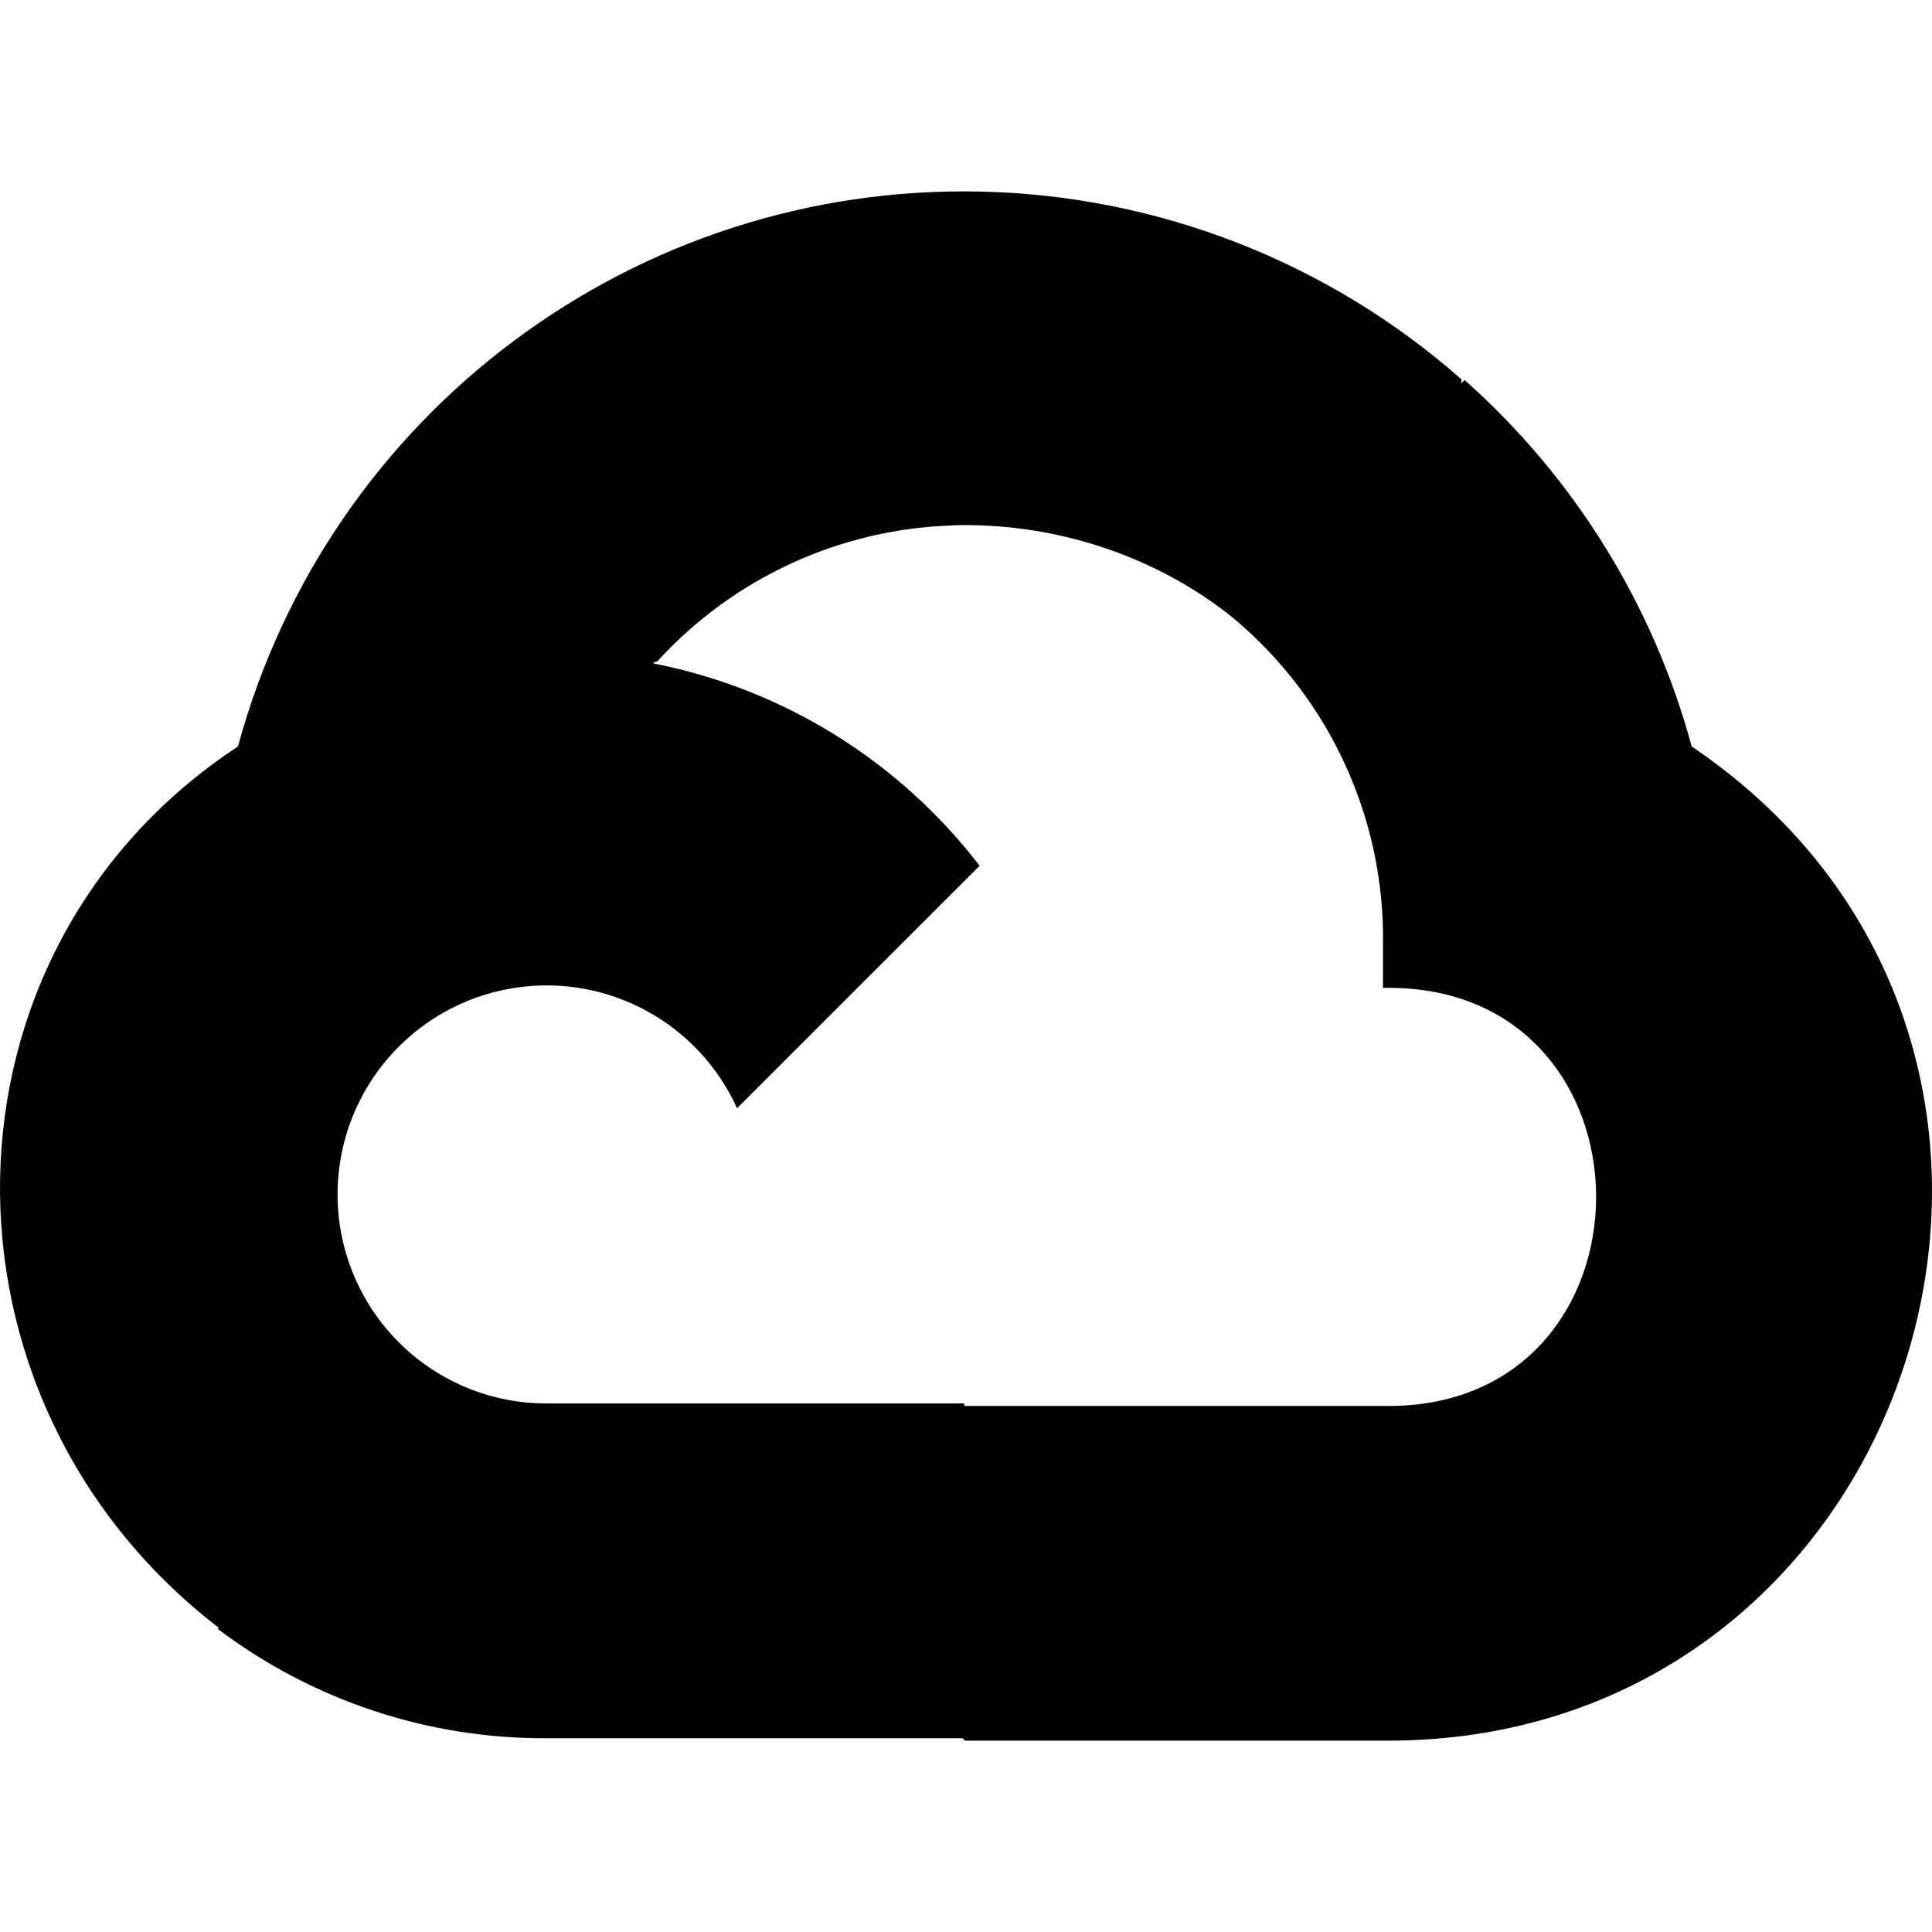
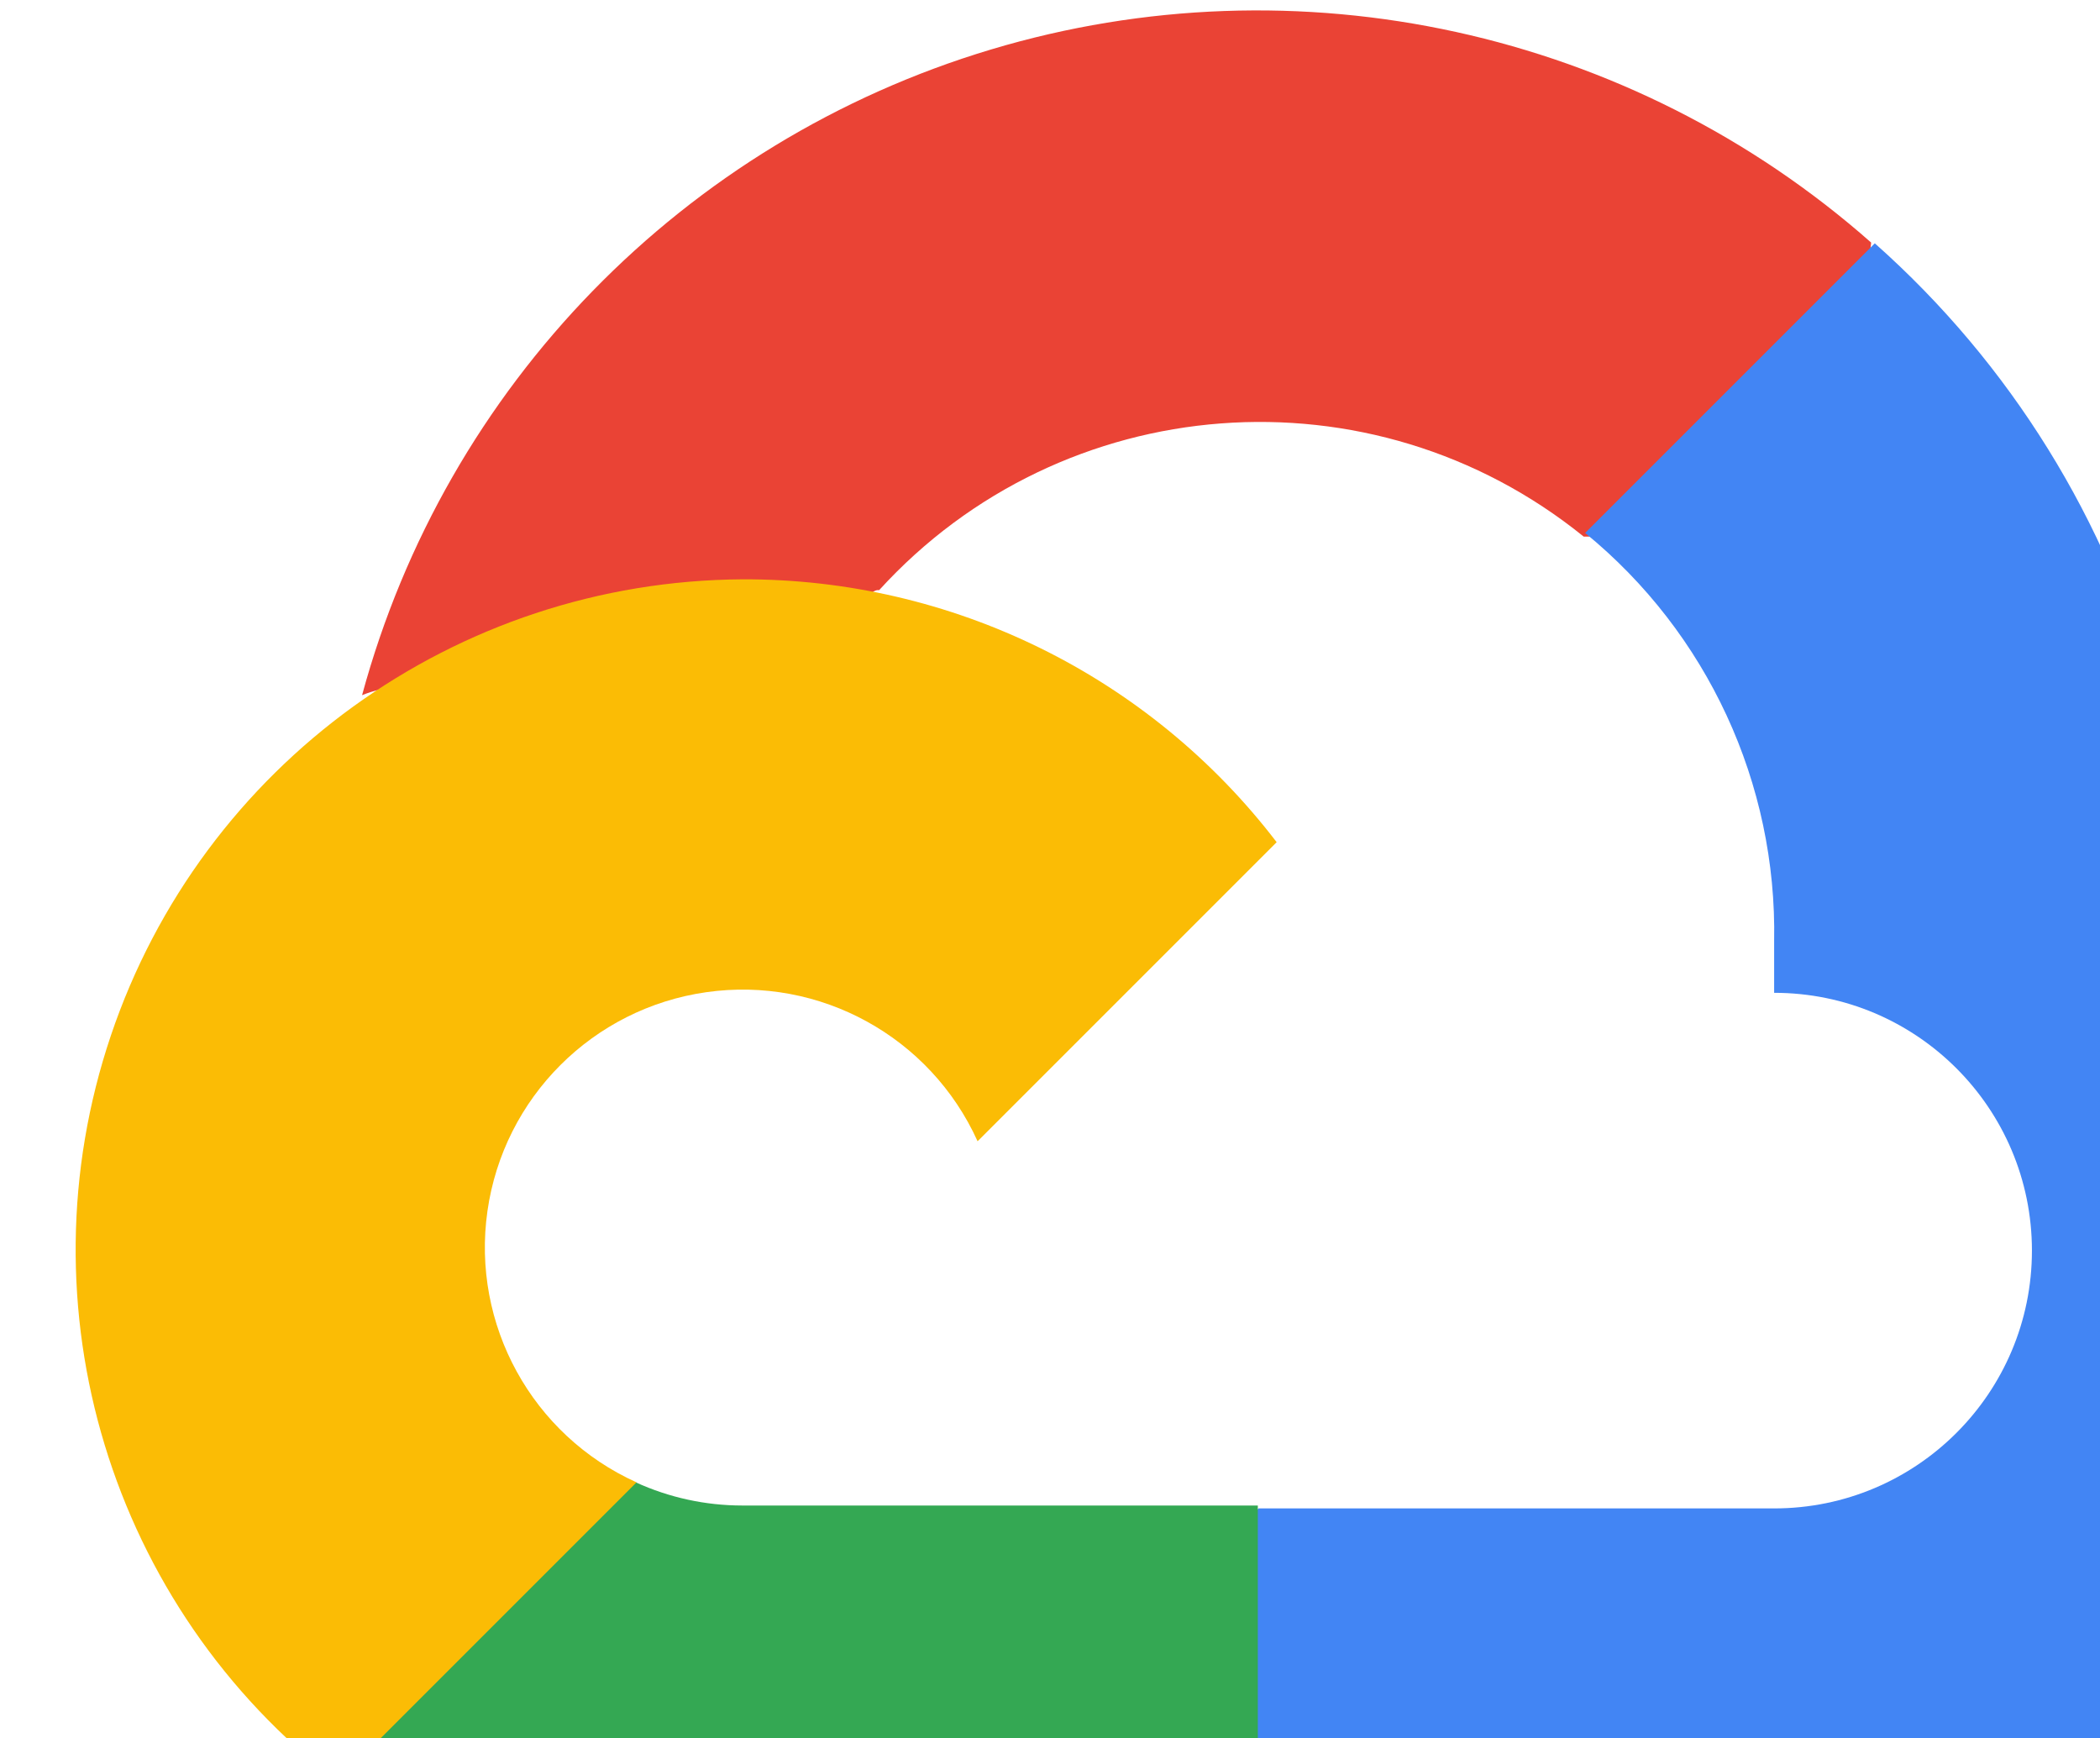
- <svg xmlns="http://www.w3.org/2000/svg" role="img" viewBox="0 0 24 24">
-   <path d="M12.19 2.38a9.344 9.344 0 0 0-9.234 6.893c.053-.02-.055.013 0 0-3.875 2.551-3.922 8.11-.247 10.941l.006-.007-.007.03a6.717 6.717 0 0 0 4.077 1.356h5.173l.03.03h5.192c6.687.053 9.376-8.605 3.835-12.35a9.365 9.365 0 0 0-2.821-4.552l-.043.043.006-.05A9.344 9.344 0 0 0 12.19 2.38zm-.358 4.146c1.244-.04 2.518.368 3.486 1.15a5.186 5.186 0 0 1 1.862 4.078v.518c3.53-.07 3.53 5.262 0 5.193h-5.193l-.008.009v-.04H6.785a2.59 2.59 0 0 1-1.067-.23h.001a2.597 2.597 0 1 1 3.437-3.437l3.013-3.012A6.747 6.747 0 0 0 8.11 8.24c.018-.01.04-.026.054-.023a5.186 5.186 0 0 1 3.67-1.69z" />
+ <svg xmlns="http://www.w3.org/2000/svg" viewBox="0 0 29 24" role="img" aria-label="Google Cloud">
+   <path fill="#ea4335" d="M21.85 7.41l1 0 2.85-2.85.14-1.21A12.81 12.81 0 0 0 5 9.6a1.55 1.55 0 0 1 1-.06l5.7-.94s.29-.48.44-.45a7.11 7.11 0 0 1 9.73-.74Z" />
+   <path fill="#4285f4" d="M29.76 9.6a12.84 12.84 0 0 0-3.87-6.24l-4 4A7.11 7.11 0 0 1 24.5 13v.71a3.56 3.56 0 1 1 0 7.12H17.38l-.71.72v4.27l.71.71H24.5A9.26 9.26 0 0 0 29.76 9.6Z" />
+   <path fill="#34a853" d="M10.25 26.49h7.12v-5.7H10.25a3.54 3.54 0 0 1-1.47-.32l-1 .31L4.91 23.63l-.25 1A9.21 9.21 0 0 0 10.25 26.49Z" />
+   <path fill="#fbbc05" d="M10.25 8A9.26 9.26 0 0 0 4.66 24.6l4.13-4.13a3.56 3.56 0 1 1 4.71-4.71l4.13-4.13A9.25 9.25 0 0 0 10.25 8Z" />
</svg>
